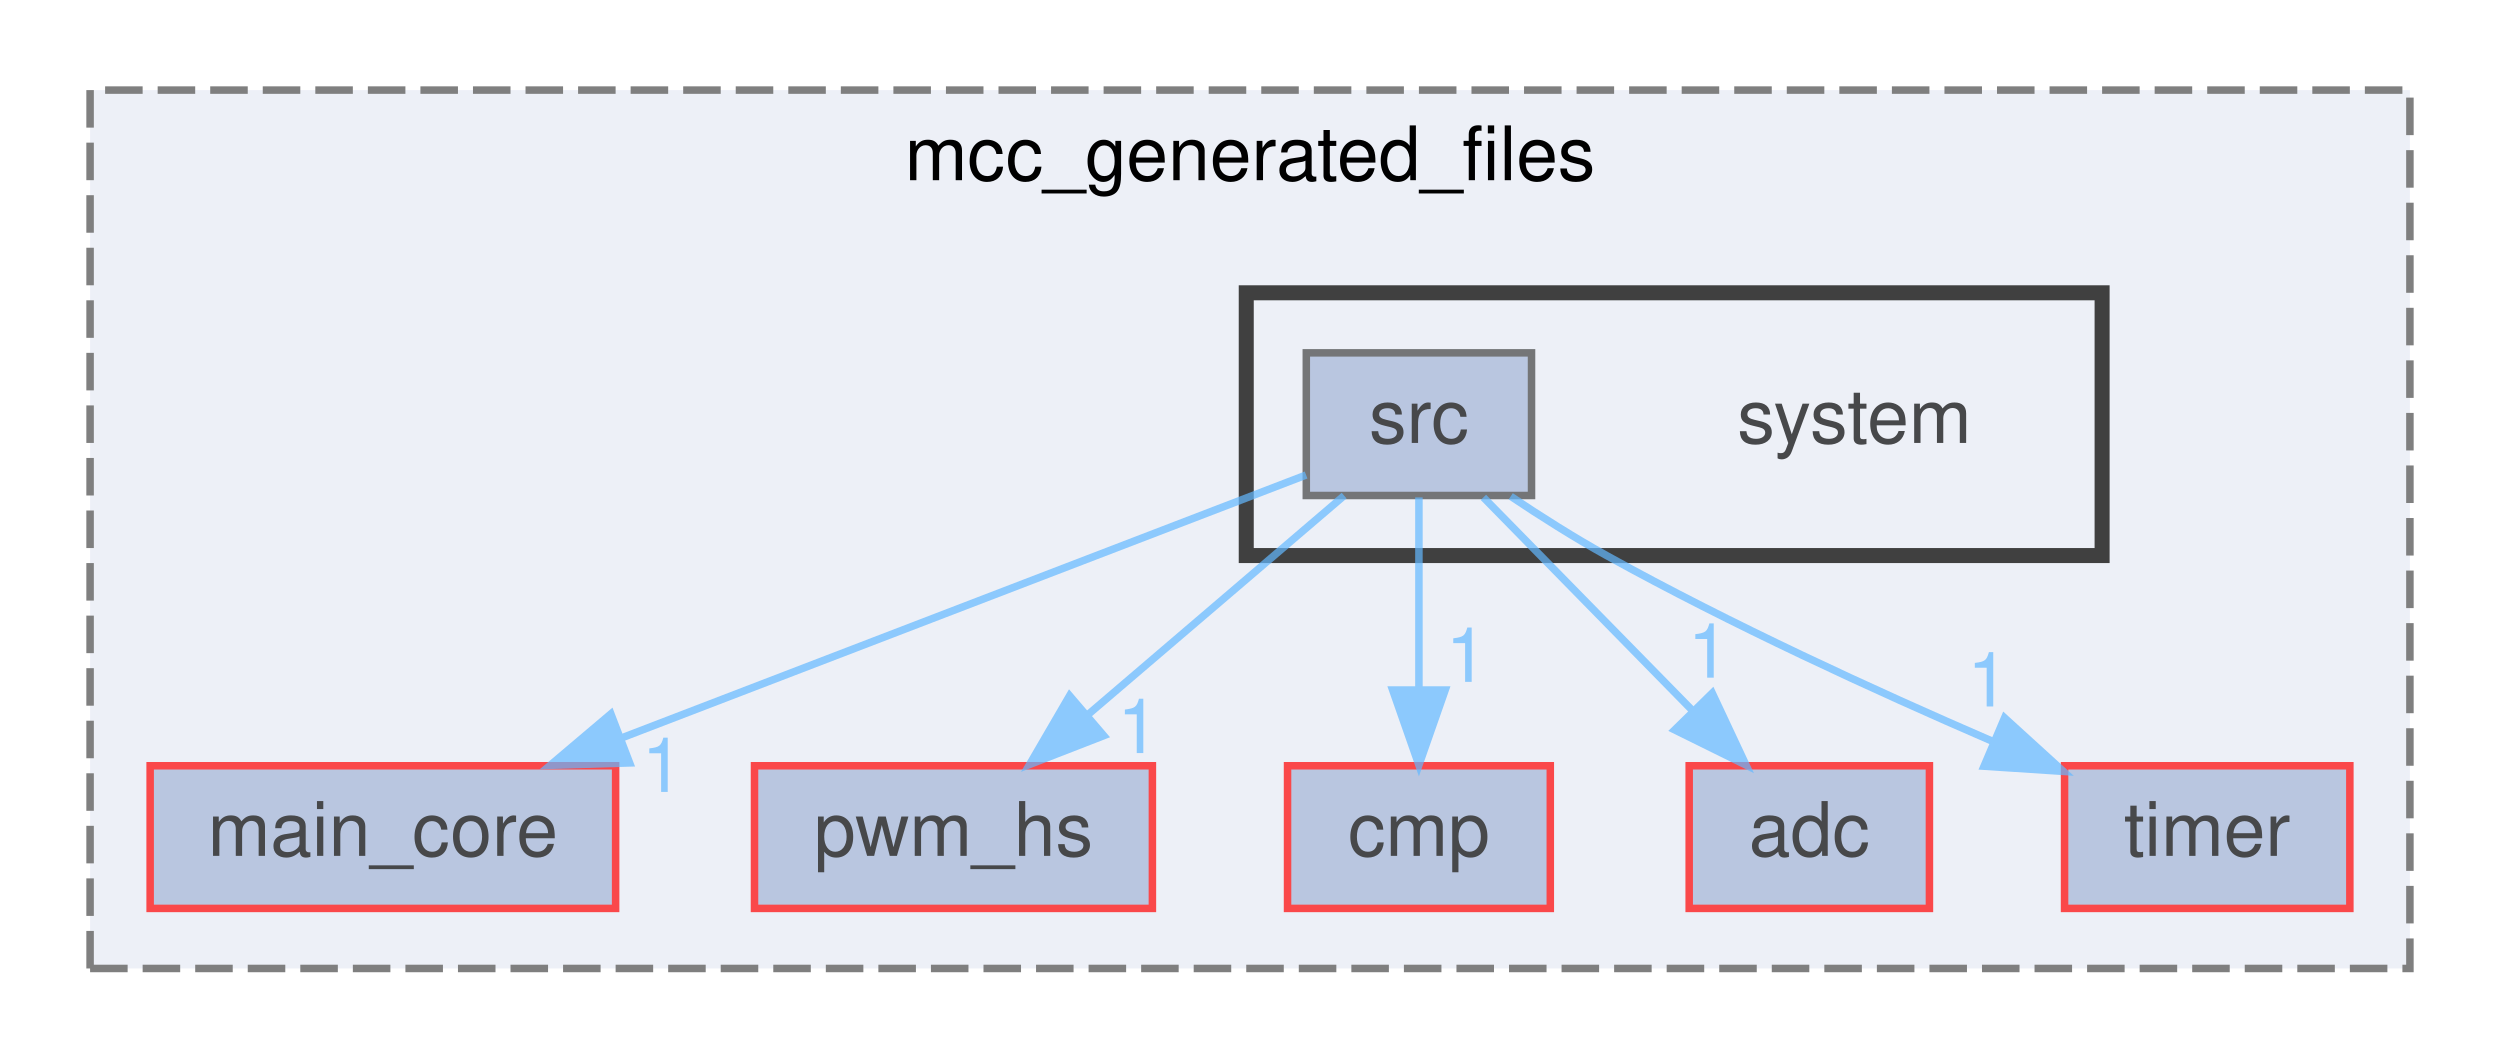
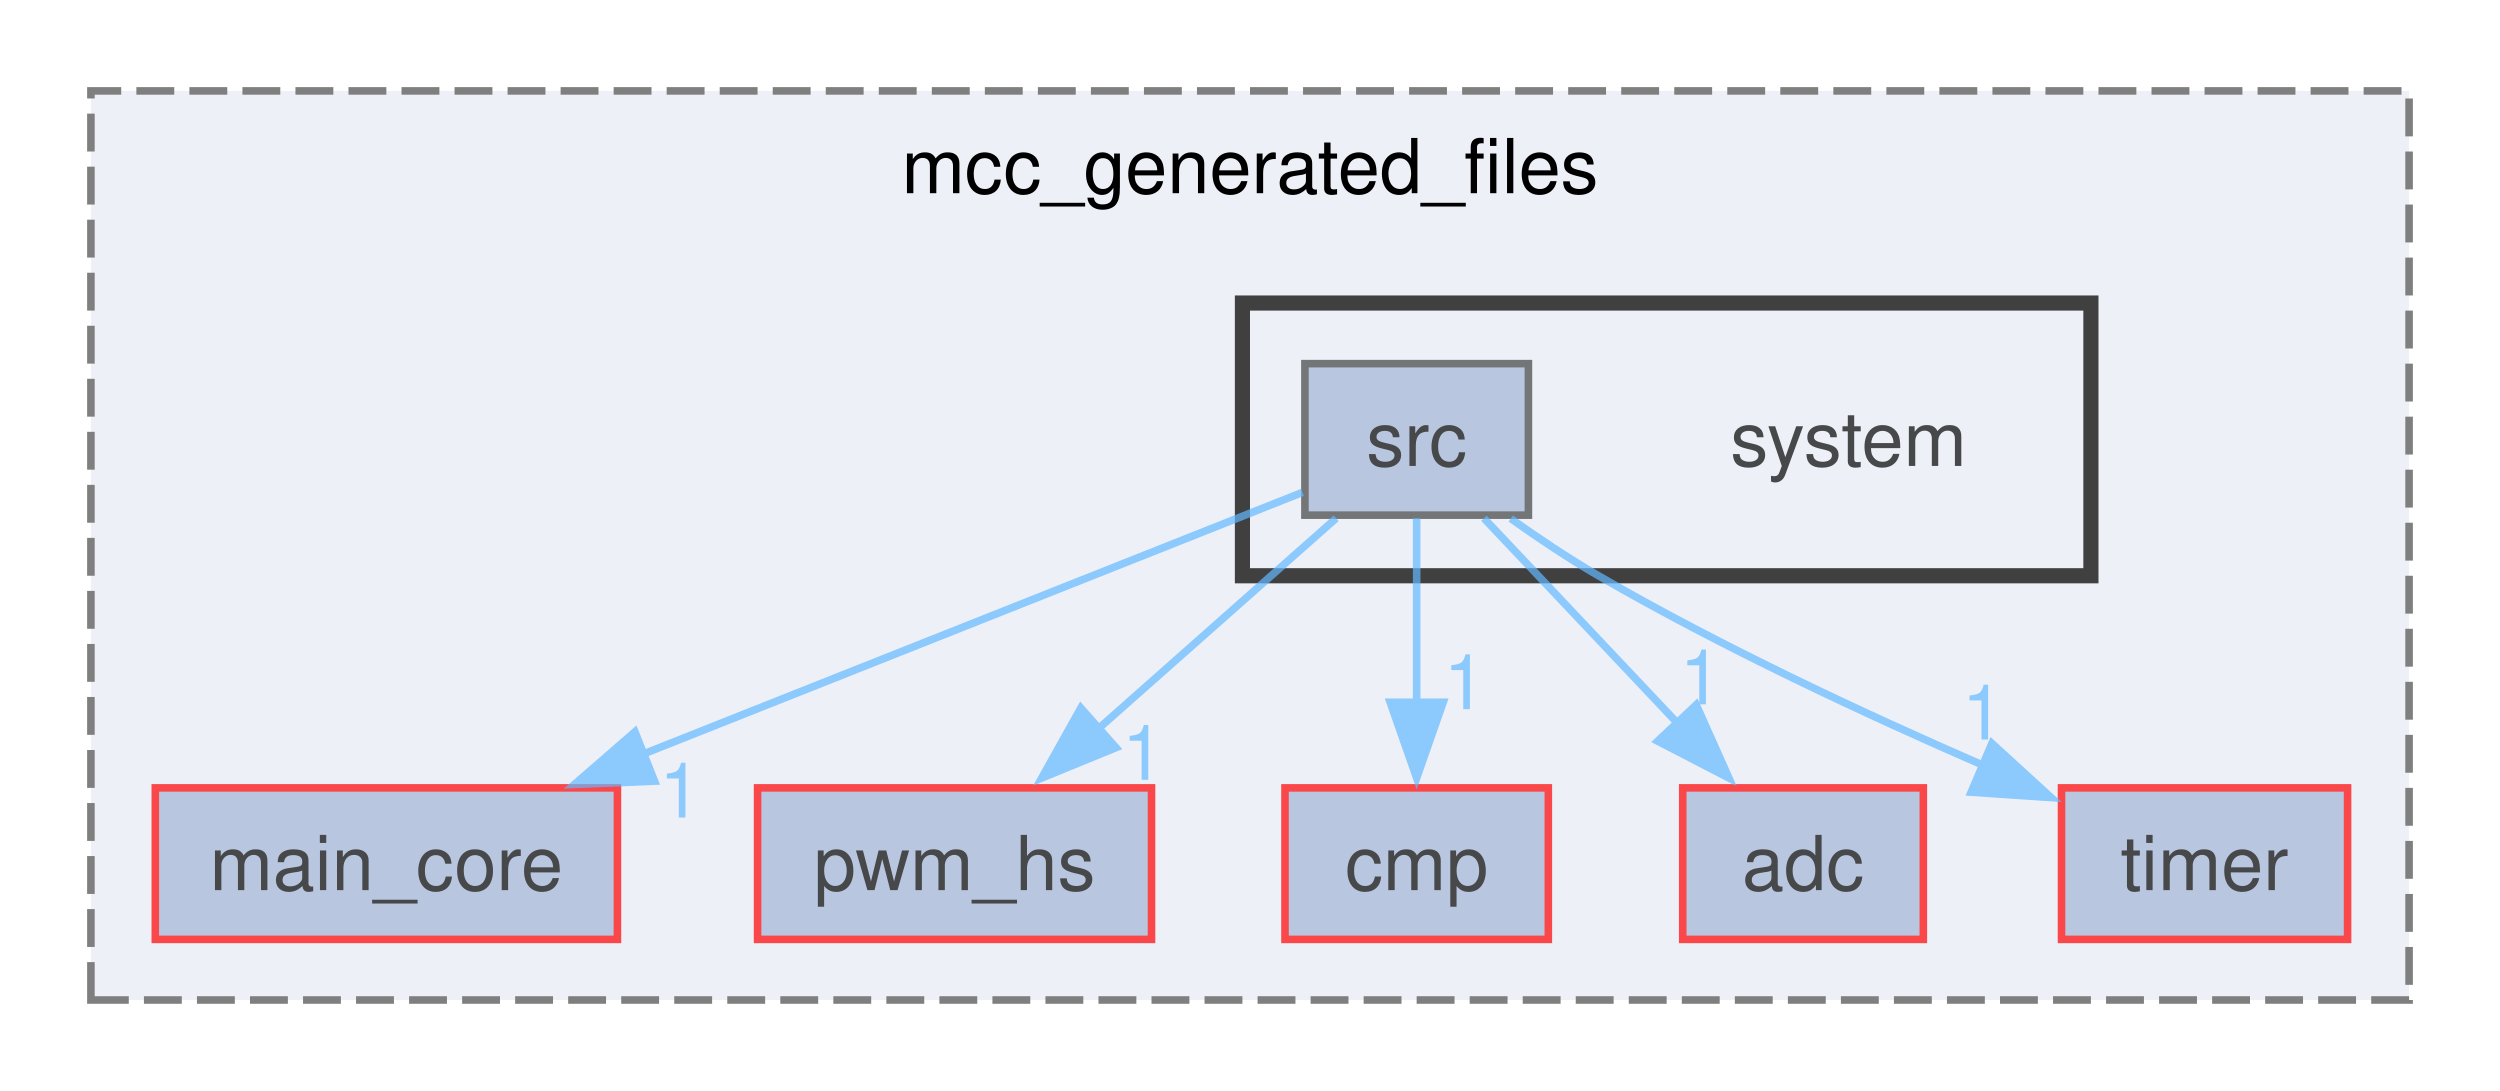
- <svg xmlns="http://www.w3.org/2000/svg" xmlns:xlink="http://www.w3.org/1999/xlink" width="333pt" height="141pt" viewBox="0.00 0.00 333.00 141.00">
+ <svg xmlns="http://www.w3.org/2000/svg" xmlns:xlink="http://www.w3.org/1999/xlink" width="330pt" height="144pt" viewBox="0.00 0.00 330.00 144.00">
  <svg id="main" version="1.1" xml:space="preserve">
    <style type="text/css">
.node, .edge {opacity: 0.7;}
.node.selected, .edge.selected {opacity: 1;}
.edge:hover path { stroke: red; }
.edge:hover polygon { stroke: red; fill: red; }
</style>
    <svg id="graph" class="graph">
-       <g id="graph0" class="graph" transform="scale(1 1) rotate(0) translate(4 137)">
+       <g id="graph0" class="graph" transform="scale(1 1) rotate(0) translate(4 140)">
        <g id="clust1" class="cluster">
          <g id="a_clust1">
            <a xlink:href="dir_69b14e16e0eee9a46da4d54c5f132aa1.html" target="_top" xlink:title="mcc_generated_files">
-               <polygon fill="#edf0f7" stroke="#7f7f7f" stroke-dasharray="5,2" points="8,-8 8,-125 317,-125 317,-8 8,-8" />
-               <text text-anchor="middle" x="162.5" y="-113" font-family="Helvetica,sans-Serif" font-size="10.00">mcc_generated_files</text>
+               <polygon fill="#edf0f7" stroke="#7f7f7f" stroke-dasharray="5,2" points="8,-8 8,-128 314,-128 314,-8 8,-8" />
+               <text text-anchor="middle" x="161" y="-114.5" font-family="Helvetica,sans-Serif" font-size="10.00">mcc_generated_files</text>
            </a>
          </g>
        </g>
        <g id="clust2" class="cluster">
          <g id="a_clust2">
            <a xlink:href="dir_5ca47032fa04d0c733da59bef221ff0e.html" target="_top">
-               <polygon fill="#edf0f7" stroke="#404040" stroke-width="2" points="162,-63 162,-98 276,-98 276,-63 162,-63" />
+               <polygon fill="#edf0f7" stroke="#404040" stroke-width="2" points="160,-64 160,-100 272,-100 272,-64 160,-64" />
            </a>
          </g>
        </g>
        <g id="node1" class="node">
          <g id="a_node1">
            <a xlink:href="dir_09cf2bb17601f83ef24742ba1c7ca38b.html" target="_top" xlink:title="main_core">
-               <polygon fill="#a2b4d6" stroke="red" points="78,-35 16,-35 16,-16 78,-16 78,-35" />
-               <text text-anchor="middle" x="47" y="-23" font-family="Helvetica,sans-Serif" font-size="10.00">main_core</text>
+               <polygon fill="#a2b4d6" stroke="red" points="77.5,-36 16.5,-36 16.5,-16 77.5,-16 77.5,-36" />
+               <text text-anchor="middle" x="47" y="-22.5" font-family="Helvetica,sans-Serif" font-size="10.00">main_core</text>
            </a>
          </g>
        </g>
        <g id="node2" class="node">
          <g id="a_node2">
            <a xlink:href="dir_e5d815ff24713cb43844339fac32f027.html" target="_top" xlink:title="pwm_hs">
-               <polygon fill="#a2b4d6" stroke="red" points="149.5,-35 96.5,-35 96.5,-16 149.5,-16 149.5,-35" />
-               <text text-anchor="middle" x="123" y="-23" font-family="Helvetica,sans-Serif" font-size="10.00">pwm_hs</text>
+               <polygon fill="#a2b4d6" stroke="red" points="148,-36 96,-36 96,-16 148,-16 148,-36" />
+               <text text-anchor="middle" x="122" y="-22.5" font-family="Helvetica,sans-Serif" font-size="10.00">pwm_hs</text>
            </a>
          </g>
        </g>
        <g id="node3" class="node">
          <g id="a_node3">
            <a xlink:href="dir_deb003ac5fe41924283b8533da534ea8.html" target="_top" xlink:title="cmp">
-               <polygon fill="#a2b4d6" stroke="red" points="202.5,-35 167.5,-35 167.5,-16 202.5,-16 202.5,-35" />
-               <text text-anchor="middle" x="185" y="-23" font-family="Helvetica,sans-Serif" font-size="10.00">cmp</text>
+               <polygon fill="#a2b4d6" stroke="red" points="200.38,-36 165.62,-36 165.62,-16 200.38,-16 200.38,-36" />
+               <text text-anchor="middle" x="183" y="-22.5" font-family="Helvetica,sans-Serif" font-size="10.00">cmp</text>
            </a>
          </g>
        </g>
        <g id="node4" class="node">
          <g id="a_node4">
            <a xlink:href="dir_8987c219ae7e248c33af57e229b0e5fa.html" target="_top" xlink:title="adc">
-               <polygon fill="#a2b4d6" stroke="red" points="253,-35 221,-35 221,-16 253,-16 253,-35" />
-               <text text-anchor="middle" x="237" y="-23" font-family="Helvetica,sans-Serif" font-size="10.00">adc</text>
+               <polygon fill="#a2b4d6" stroke="red" points="249.88,-36 218.12,-36 218.12,-16 249.88,-16 249.88,-36" />
+               <text text-anchor="middle" x="234" y="-22.5" font-family="Helvetica,sans-Serif" font-size="10.00">adc</text>
            </a>
          </g>
        </g>
        <g id="node5" class="node">
          <g id="a_node5">
            <a xlink:href="dir_31c6d2b8deb3001dfefadeed8f190cb1.html" target="_top" xlink:title="timer">
-               <polygon fill="#a2b4d6" stroke="red" points="309,-35 271,-35 271,-16 309,-16 309,-35" />
-               <text text-anchor="middle" x="290" y="-23" font-family="Helvetica,sans-Serif" font-size="10.00">timer</text>
+               <polygon fill="#a2b4d6" stroke="red" points="305.88,-36 268.12,-36 268.12,-16 305.88,-16 305.88,-36" />
+               <text text-anchor="middle" x="287" y="-22.5" font-family="Helvetica,sans-Serif" font-size="10.00">timer</text>
            </a>
          </g>
        </g>
        <g id="node6" class="node">
-           <text text-anchor="middle" x="243" y="-78" font-family="Helvetica,sans-Serif" font-size="10.00">system</text>
+           <text text-anchor="middle" x="240" y="-78.5" font-family="Helvetica,sans-Serif" font-size="10.00">system</text>
        </g>
        <g id="node7" class="node">
          <g id="a_node7">
            <a xlink:href="dir_4cd23b46cf7e3cf91b1180637b6e166b.html" target="_top" xlink:title="src">
-               <polygon fill="#a2b4d6" stroke="#404040" points="200,-90 170,-90 170,-71 200,-71 200,-90" />
-               <text text-anchor="middle" x="185" y="-78" font-family="Helvetica,sans-Serif" font-size="10.00">src</text>
+               <polygon fill="#a2b4d6" stroke="#404040" points="197.75,-92 168.25,-92 168.25,-72 197.75,-72 197.75,-92" />
+               <text text-anchor="middle" x="183" y="-78.5" font-family="Helvetica,sans-Serif" font-size="10.00">src</text>
            </a>
          </g>
        </g>
        <g id="edge1" class="edge">
          <g id="a_edge1">
-             <a xlink:href="dir_000051_000025.html" target="_top">
-               <path fill="none" stroke="#63b8ff" d="M169.97,-73.73C148.22,-65.38 107.46,-49.72 78.85,-38.73" />
-               <polygon fill="#63b8ff" stroke="#63b8ff" points="79.87,-35.38 69.28,-35.06 77.37,-41.91 79.87,-35.38" />
+             <a xlink:href="dir_000048_000023.html" target="_top">
+               <path fill="none" stroke="#63b8ff" d="M167.93,-75.01C147.08,-66.74 108.85,-51.56 80.94,-40.48" />
+               <polygon fill="#63b8ff" stroke="#63b8ff" points="82.4,-36.89 71.81,-36.45 79.81,-43.4 82.4,-36.89" />
            </a>
          </g>
          <g id="a_edge1-headlabel">
-             <a xlink:href="dir_000051_000025.html" target="_top" xlink:title="1">
-               <text text-anchor="middle" x="84.25" y="-31.51" font-family="Helvetica,sans-Serif" font-size="10.00" fill="#63b8ff">1</text>
+             <a xlink:href="dir_000048_000023.html" target="_top" xlink:title="1">
+               <text text-anchor="middle" x="85.79" y="-32.08" font-family="Helvetica,sans-Serif" font-size="10.00" fill="#63b8ff">1</text>
            </a>
          </g>
        </g>
        <g id="edge5" class="edge">
          <g id="a_edge5">
-             <a xlink:href="dir_000051_000033.html" target="_top">
-               <path fill="none" stroke="#63b8ff" d="M175.04,-70.98C165.87,-63.15 152.06,-51.34 140.97,-41.86" />
-               <polygon fill="#63b8ff" stroke="#63b8ff" points="143.02,-39.01 133.14,-35.17 138.47,-44.33 143.02,-39.01" />
+             <a xlink:href="dir_000048_000030.html" target="_top">
+               <path fill="none" stroke="#63b8ff" d="M172.37,-71.59C163.63,-63.85 151.02,-52.69 140.6,-43.47" />
+               <polygon fill="#63b8ff" stroke="#63b8ff" points="143.31,-41.31 133.5,-37.3 138.67,-46.55 143.31,-41.31" />
            </a>
          </g>
          <g id="a_edge5-headlabel">
-             <a xlink:href="dir_000051_000033.html" target="_top" xlink:title="1">
-               <text text-anchor="middle" x="147.6" y="-36.69" font-family="Helvetica,sans-Serif" font-size="10.00" fill="#63b8ff">1</text>
+             <a xlink:href="dir_000048_000030.html" target="_top" xlink:title="1">
+               <text text-anchor="middle" x="146.88" y="-37.06" font-family="Helvetica,sans-Serif" font-size="10.00" fill="#63b8ff">1</text>
            </a>
          </g>
        </g>
        <g id="edge4" class="edge">
          <g id="a_edge4">
-             <a xlink:href="dir_000051_000005.html" target="_top">
-               <path fill="none" stroke="#63b8ff" d="M185,-70.75C185,-63.8 185,-53.85 185,-45.13" />
-               <polygon fill="#63b8ff" stroke="#63b8ff" points="188.5,-45.09 185,-35.09 181.5,-45.09 188.5,-45.09" />
+             <a xlink:href="dir_000048_000005.html" target="_top">
+               <path fill="none" stroke="#63b8ff" d="M183,-71.59C183,-64.86 183,-55.53 183,-47.15" />
+               <polygon fill="#63b8ff" stroke="#63b8ff" points="186.5,-47.3 183,-37.3 179.5,-47.3 186.5,-47.3" />
            </a>
          </g>
          <g id="a_edge4-headlabel">
-             <a xlink:href="dir_000051_000005.html" target="_top" xlink:title="1">
-               <text text-anchor="middle" x="191.34" y="-46.18" font-family="Helvetica,sans-Serif" font-size="10.00" fill="#63b8ff">1</text>
+             <a xlink:href="dir_000048_000005.html" target="_top" xlink:title="1">
+               <text text-anchor="middle" x="189.34" y="-46.39" font-family="Helvetica,sans-Serif" font-size="10.00" fill="#63b8ff">1</text>
            </a>
          </g>
        </g>
        <g id="edge3" class="edge">
          <g id="a_edge3">
-             <a xlink:href="dir_000051_000000.html" target="_top">
-               <path fill="none" stroke="#63b8ff" d="M193.59,-70.75C201.16,-63.03 212.38,-51.6 221.51,-42.28" />
-               <polygon fill="#63b8ff" stroke="#63b8ff" points="224.07,-44.68 228.57,-35.09 219.07,-39.78 224.07,-44.68" />
+             <a xlink:href="dir_000048_000000.html" target="_top">
+               <path fill="none" stroke="#63b8ff" d="M191.88,-71.59C199.05,-64.01 209.32,-53.13 217.92,-44.02" />
+               <polygon fill="#63b8ff" stroke="#63b8ff" points="219.9,-46.97 224.22,-37.3 214.81,-42.17 219.9,-46.97" />
            </a>
          </g>
          <g id="a_edge3-headlabel">
-             <a xlink:href="dir_000051_000000.html" target="_top" xlink:title="1">
-               <text text-anchor="middle" x="223.58" y="-46.73" font-family="Helvetica,sans-Serif" font-size="10.00" fill="#63b8ff">1</text>
+             <a xlink:href="dir_000048_000000.html" target="_top" xlink:title="1">
+               <text text-anchor="middle" x="220.49" y="-47.03" font-family="Helvetica,sans-Serif" font-size="10.00" fill="#63b8ff">1</text>
            </a>
          </g>
        </g>
        <g id="edge2" class="edge">
          <g id="a_edge2">
-             <a xlink:href="dir_000051_000057.html" target="_top">
-               <path fill="none" stroke="#63b8ff" d="M197.23,-70.89C201.22,-68.22 205.72,-65.37 210,-63 226.54,-53.84 245.81,-45 261.28,-38.31" />
-               <polygon fill="#63b8ff" stroke="#63b8ff" points="263.01,-41.38 270.84,-34.25 260.27,-34.94 263.01,-41.38" />
+             <a xlink:href="dir_000048_000054.html" target="_top">
+               <path fill="none" stroke="#63b8ff" d="M195.42,-71.55C199.06,-68.96 203.11,-66.25 207,-64 223.25,-54.59 242.3,-45.71 257.73,-39" />
+               <polygon fill="#63b8ff" stroke="#63b8ff" points="258.93,-41.87 266.76,-34.72 256.19,-35.43 258.93,-41.87" />
            </a>
          </g>
          <g id="a_edge2-headlabel">
-             <a xlink:href="dir_000051_000057.html" target="_top" xlink:title="1">
-               <text text-anchor="middle" x="260.81" y="-42.9" font-family="Helvetica,sans-Serif" font-size="10.00" fill="#63b8ff">1</text>
+             <a xlink:href="dir_000048_000054.html" target="_top" xlink:title="1">
+               <text text-anchor="middle" x="257.74" y="-42.39" font-family="Helvetica,sans-Serif" font-size="10.00" fill="#63b8ff">1</text>
            </a>
          </g>
        </g>
      </g>
    </svg>
  </svg>
  <style type="text/css">

[data-mouse-over-selected='false'] { opacity: 0.7; }
[data-mouse-over-selected='true']  { opacity: 1.0; }

</style>
</svg>
